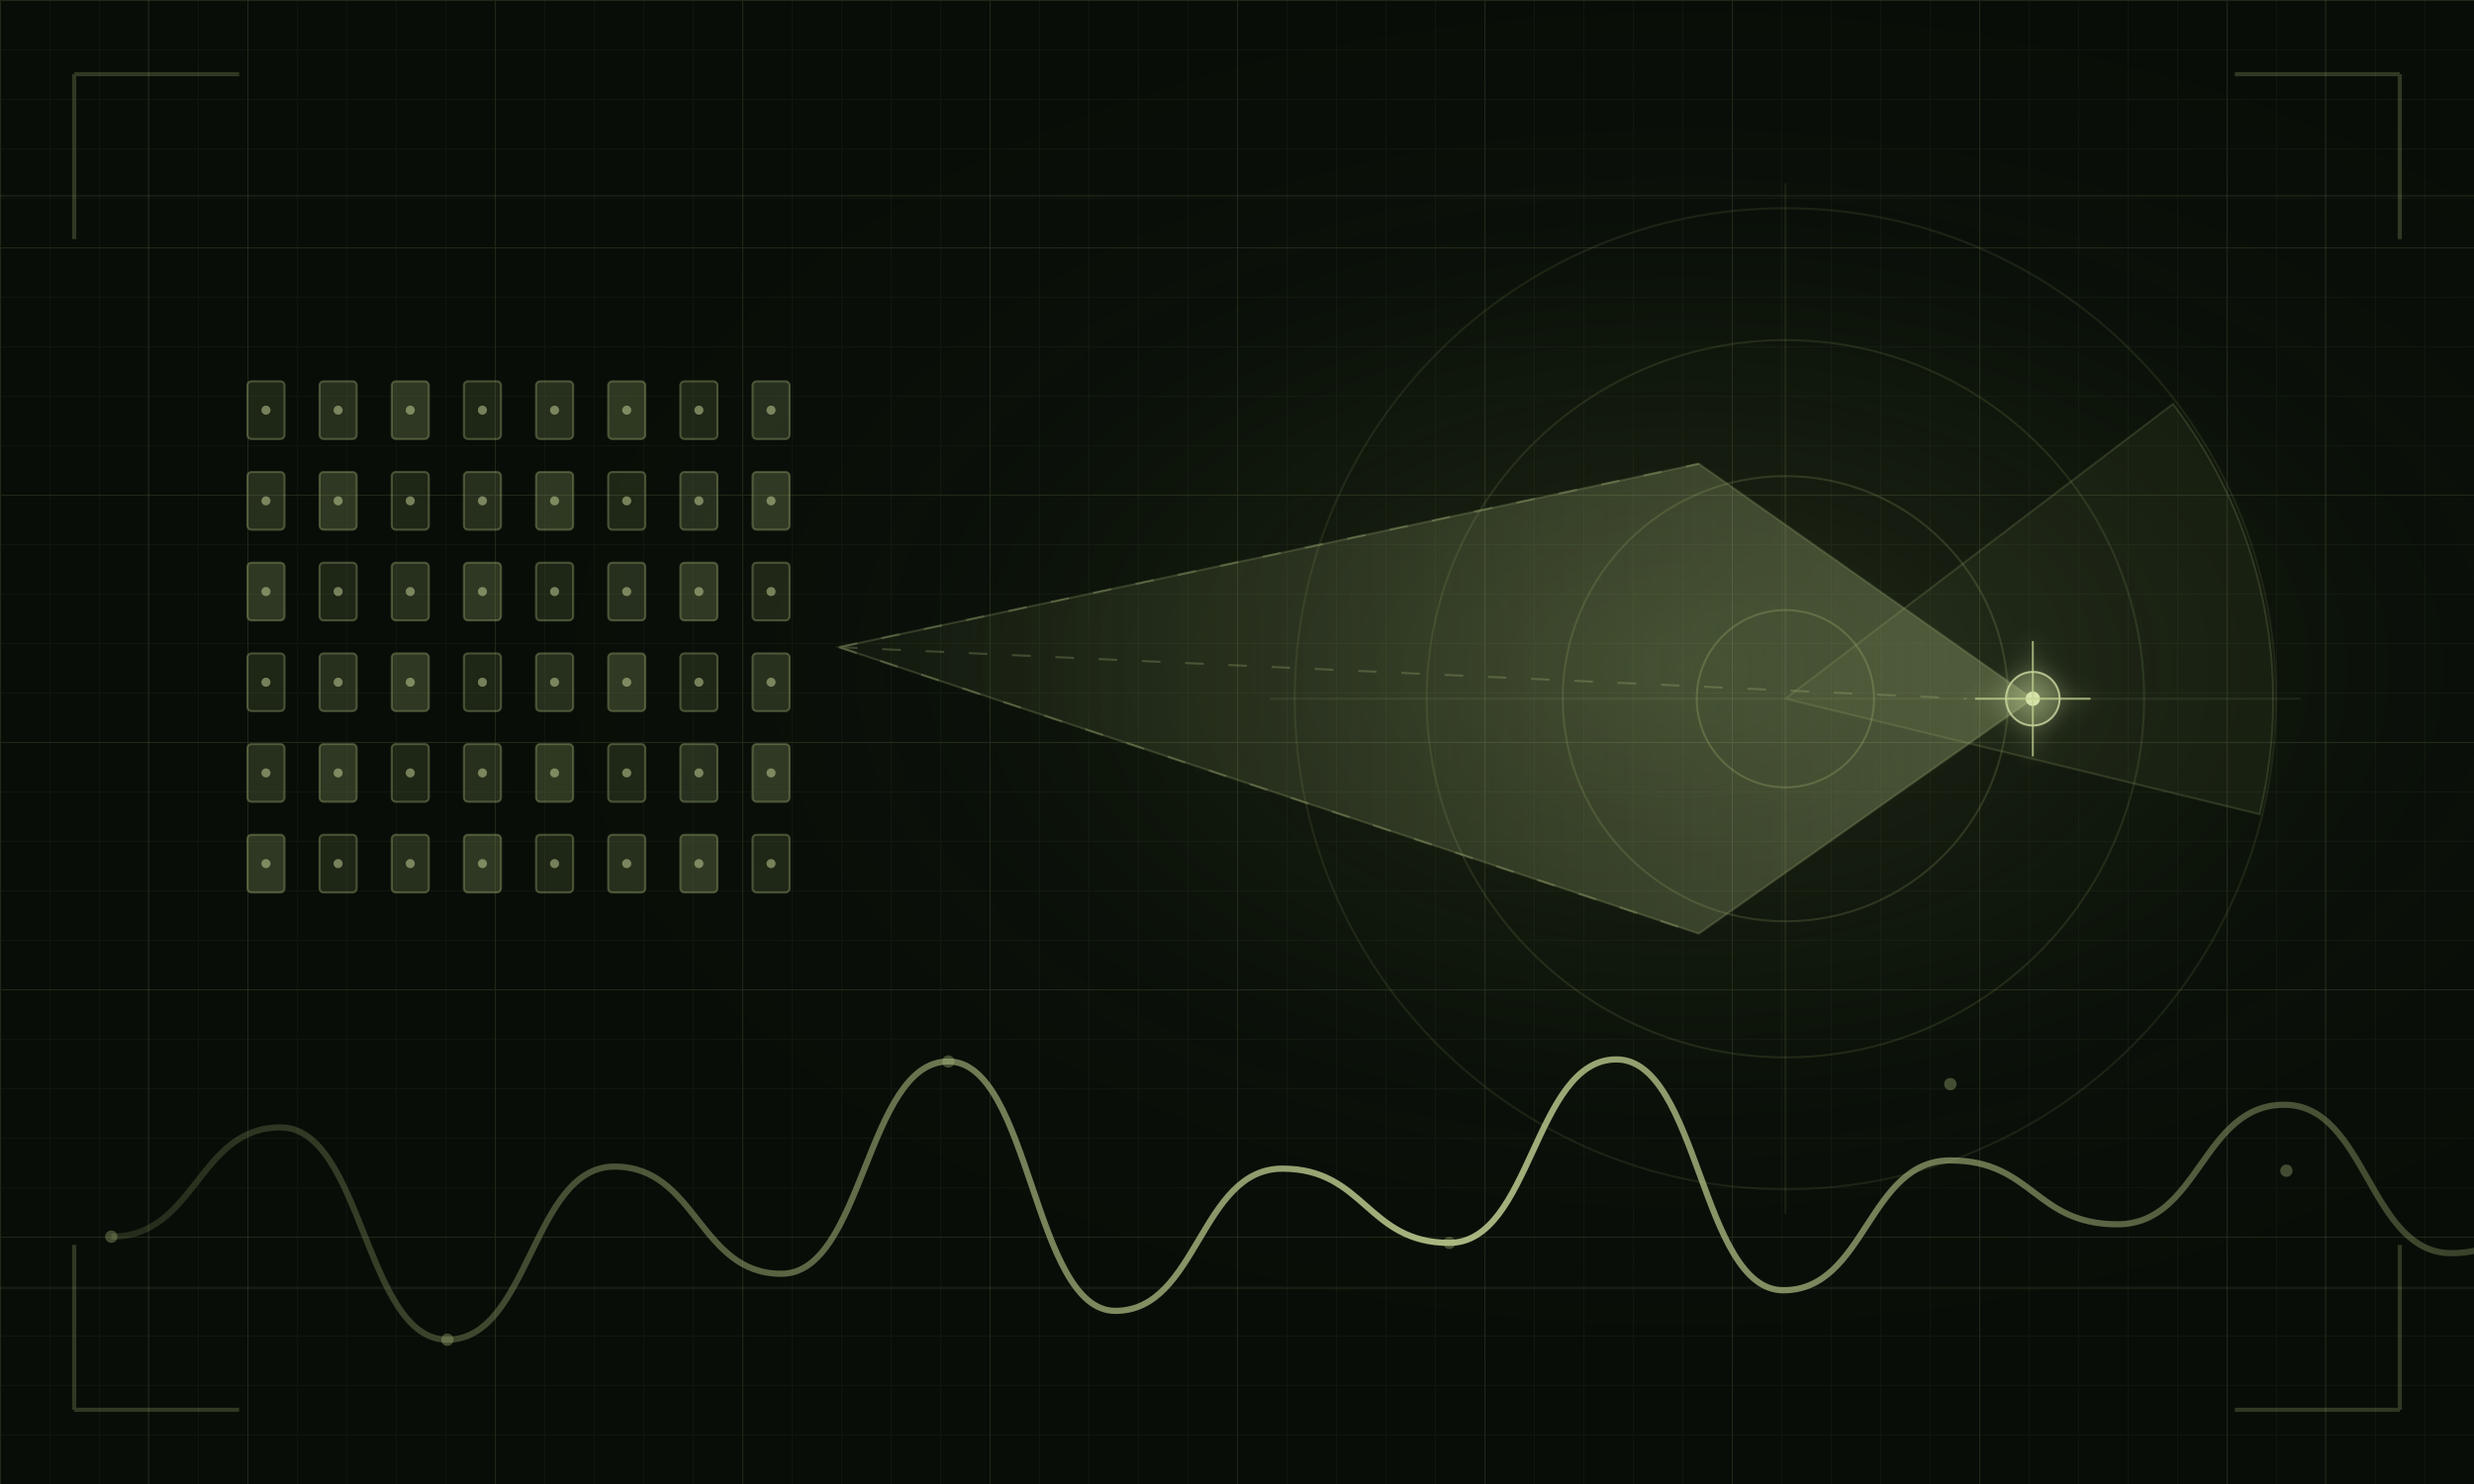
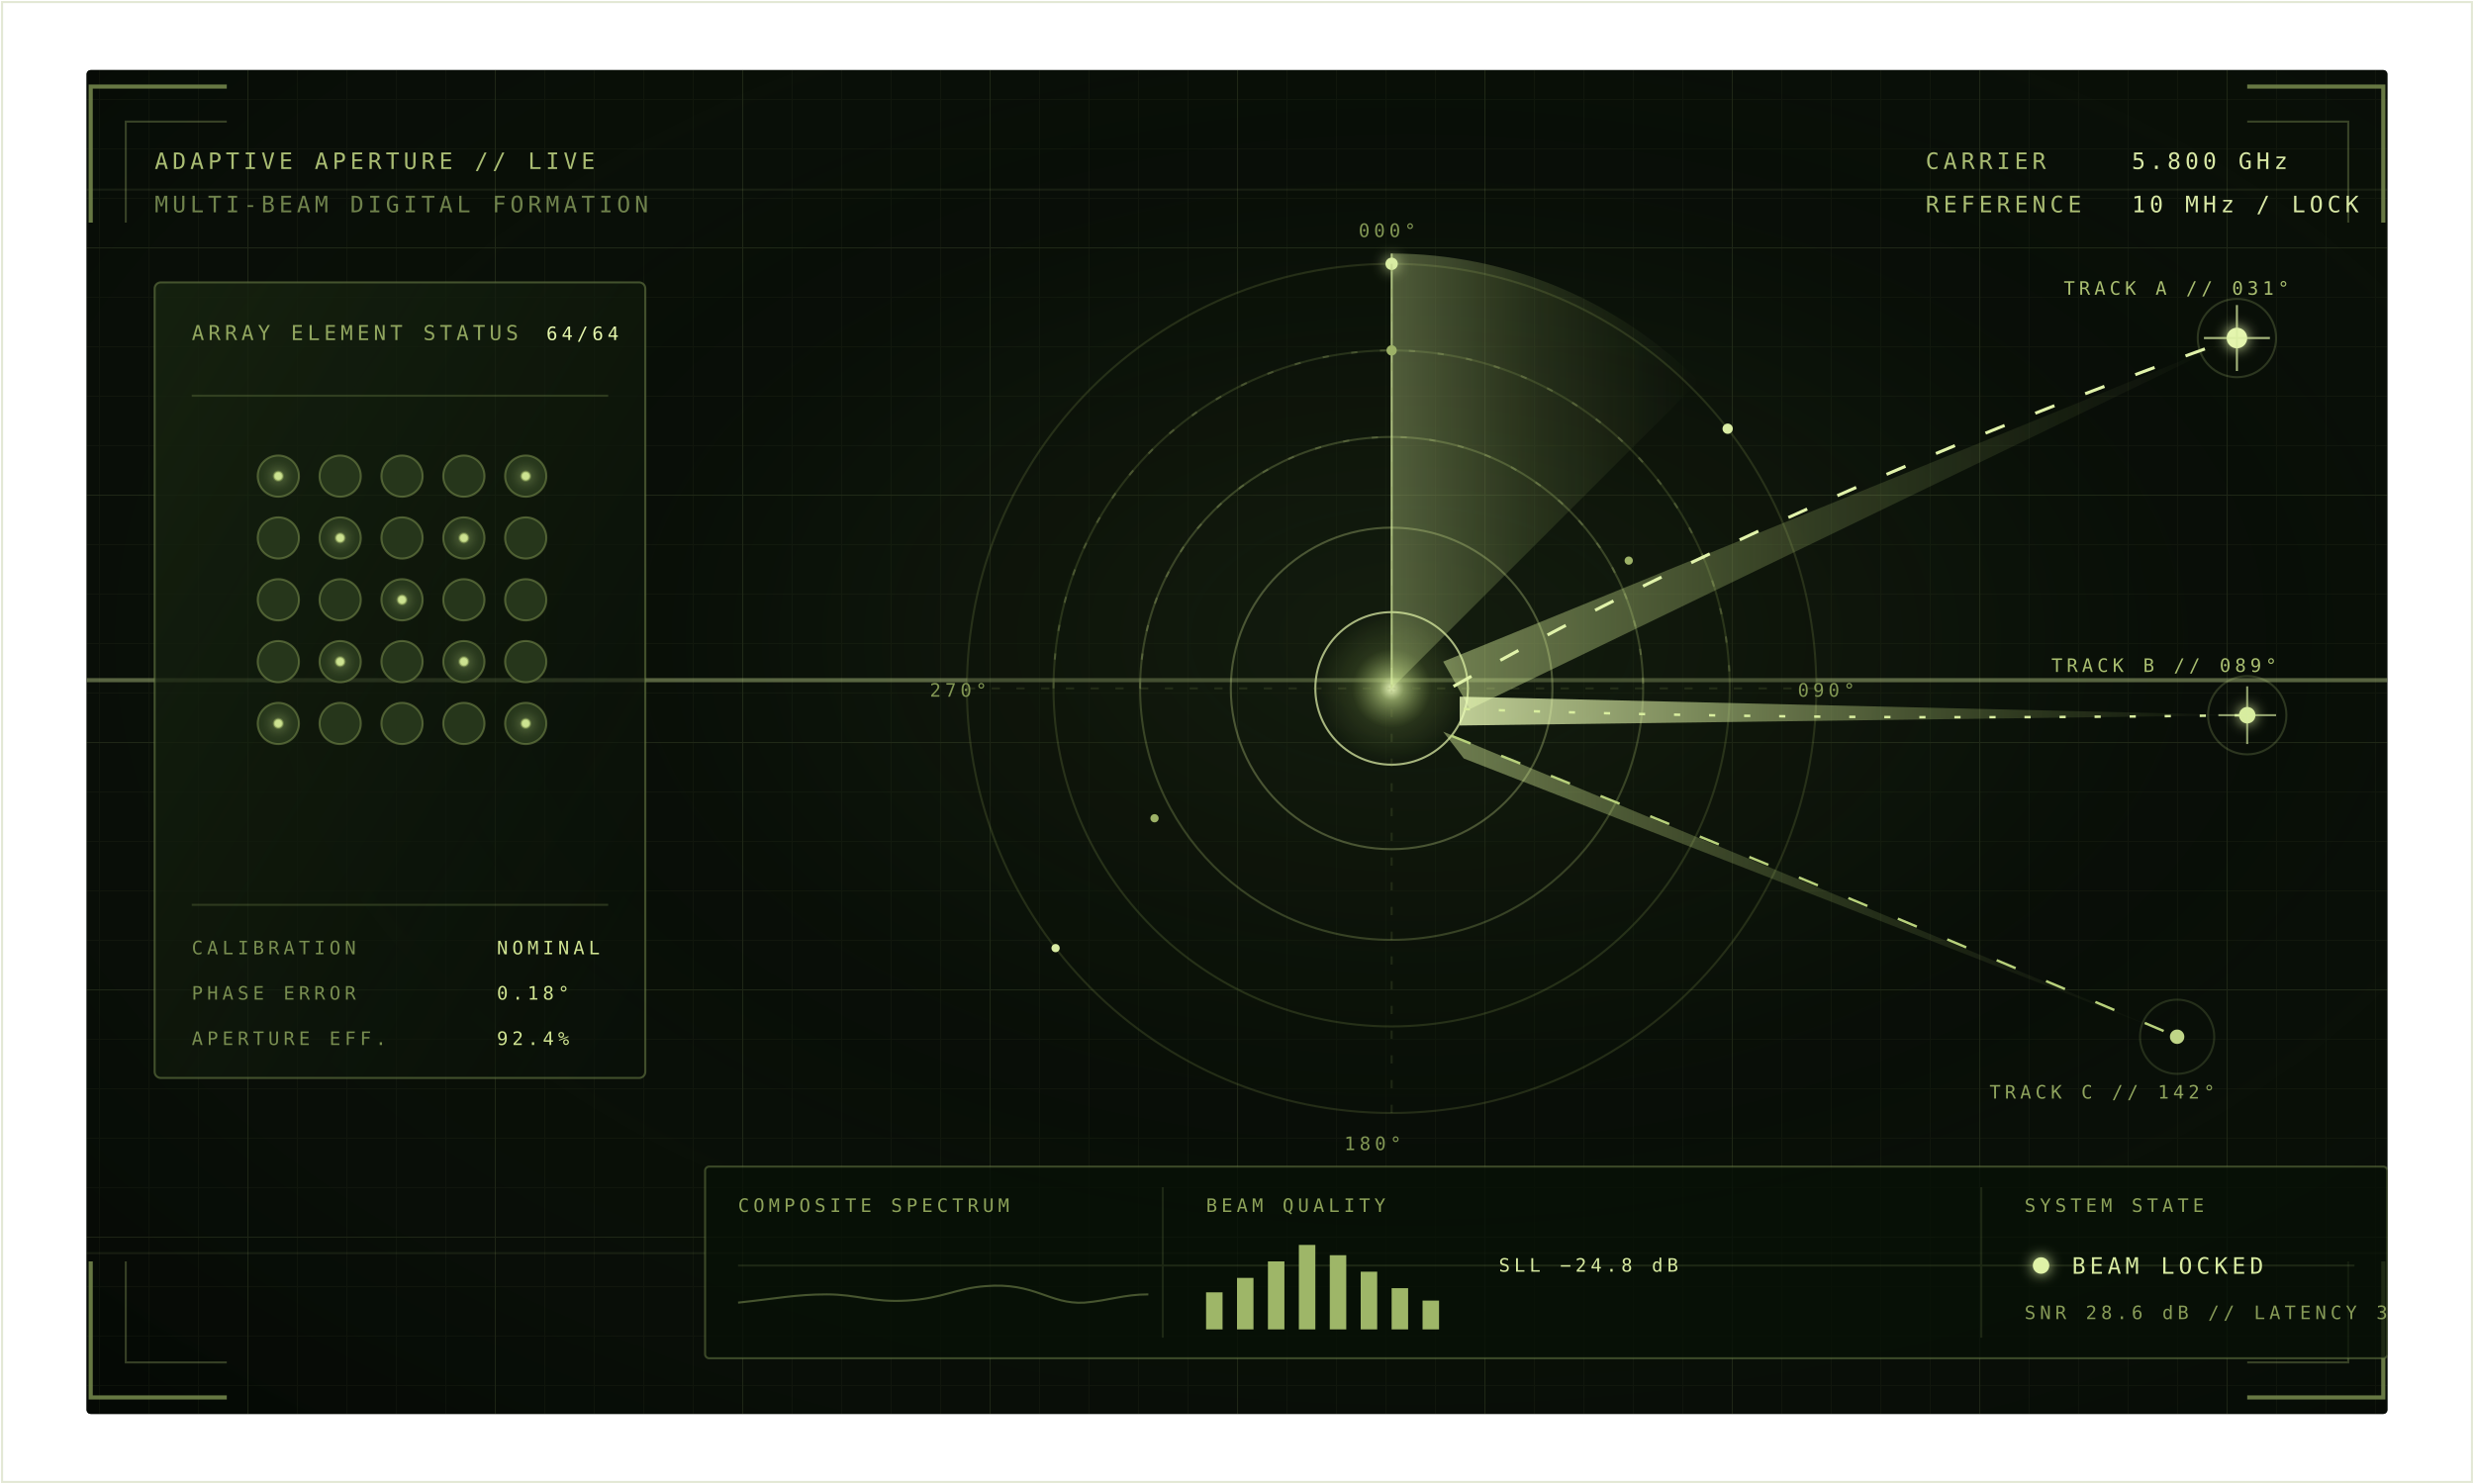
<svg xmlns="http://www.w3.org/2000/svg" viewBox="0 0 1200 720" role="img" aria-labelledby="title desc">
  <defs>
-     <pattern id="smallGrid" width="24" height="24" patternUnits="userSpaceOnUse">
-       <path d="M24 0H0V24" fill="none" stroke="#8b9c66" stroke-opacity=".07" />
+     <pattern id="minorGrid" width="24" height="24" patternUnits="userSpaceOnUse">
+       <path d="M24 0H0V24" fill="none" stroke="#9caf67" stroke-opacity=".055" stroke-width="1" />
    </pattern>
-     <pattern id="largeGrid" width="120" height="120" patternUnits="userSpaceOnUse">
-       <rect width="120" height="120" fill="url(#smallGrid)" />
-       <path d="M120 0H0V120" fill="none" stroke="#a8b87b" stroke-opacity=".11" />
+     <pattern id="majorGrid" width="120" height="120" patternUnits="userSpaceOnUse">
+       <rect width="120" height="120" fill="url(#minorGrid)" />
+       <path d="M120 0H0V120" fill="none" stroke="#bacb82" stroke-opacity=".09" stroke-width="1" />
    </pattern>
-     <radialGradient id="glow" cx="68%" cy="45%" r="52%">
-       <stop offset="0" stop-color="#93aa60" stop-opacity=".2" />
-       <stop offset=".56" stop-color="#354725" stop-opacity=".07" />
-       <stop offset="1" stop-color="#071006" stop-opacity="0" />
+     <radialGradient id="backgroundGlow" cx="57%" cy="43%" r="72%">
+       <stop offset="0" stop-color="#26341b" stop-opacity=".58" />
+       <stop offset=".46" stop-color="#111b0d" stop-opacity=".28" />
+       <stop offset="1" stop-color="#050905" stop-opacity=".96" />
    </radialGradient>
-     <linearGradient id="beam" x1="0" x2="1">
-       <stop stop-color="#a9bd75" stop-opacity=".05" />
-       <stop offset="1" stop-color="#c5d897" stop-opacity=".3" />
+     <radialGradient id="coreGlow">
+       <stop offset="0" stop-color="#f2ffc3" stop-opacity=".95" />
+       <stop offset=".16" stop-color="#cfe791" stop-opacity=".6" />
+       <stop offset=".52" stop-color="#8fa956" stop-opacity=".18" />
+       <stop offset="1" stop-color="#8fa956" stop-opacity="0" />
+     </radialGradient>
+     <linearGradient id="beamMain" x1="0" y1=".5" x2="1" y2=".5">
+       <stop offset="0" stop-color="#dff5a0" stop-opacity=".46" />
+       <stop offset=".48" stop-color="#b9d278" stop-opacity=".2" />
+       <stop offset="1" stop-color="#9cb164" stop-opacity="0" />
    </linearGradient>
-     <linearGradient id="wave" x1="0" x2="1">
-       <stop stop-color="#718050" stop-opacity=".25" />
-       <stop offset=".5" stop-color="#c4d395" stop-opacity=".86" />
-       <stop offset="1" stop-color="#718050" stop-opacity=".24" />
+     <linearGradient id="beamFine" x1="0" y1=".5" x2="1" y2=".5">
+       <stop offset="0" stop-color="#efffbc" stop-opacity=".78" />
+       <stop offset=".72" stop-color="#b4ce73" stop-opacity=".2" />
+       <stop offset="1" stop-color="#b4ce73" stop-opacity="0" />
    </linearGradient>
-     <filter id="softGlow">
-       <feGaussianBlur stdDeviation="5" result="blur" />
+     <linearGradient id="panelFade" x1="0" y1="0" x2="1" y2="1">
+       <stop stop-color="#172410" stop-opacity=".86" />
+       <stop offset="1" stop-color="#091008" stop-opacity=".52" />
+     </linearGradient>
+     <filter id="softGlow" x="-80%" y="-80%" width="260%" height="260%">
+       <feGaussianBlur stdDeviation="6" result="b" />
      <feMerge>
-         <feMergeNode in="blur" />
+         <feMergeNode in="b" />
        <feMergeNode in="SourceGraphic" />
      </feMerge>
    </filter>
+     <filter id="pinGlow" x="-150%" y="-150%" width="400%" height="400%">
+       <feGaussianBlur stdDeviation="3.2" result="b" />
+       <feMerge>
+         <feMergeNode in="b" />
+         <feMergeNode in="SourceGraphic" />
+       </feMerge>
+     </filter>
+     <clipPath id="scopeClip">
+       <rect x="42" y="34" width="1116" height="652" rx="2" />
+     </clipPath>
  </defs>
-   <rect width="1200" height="720" fill="#080d07" />
-   <rect width="1200" height="720" fill="url(#largeGrid)" />
-   <rect width="1200" height="720" fill="url(#glow)" />
-   <path d="M0 95H1200M0 625H1200" stroke="#98a971" stroke-opacity=".1" />
-   <path d="M72 0V720M1128 0V720" stroke="#98a971" stroke-opacity=".08" />
-   <g>
-     <rect x="120" y="185" width="18" height="28" rx="2" fill="#6f8050" fill-opacity="0.22" stroke="#a8b87b" stroke-opacity=".36" />
-     <circle cx="129" cy="199" r="2.2" fill="#c8d69a" fill-opacity=".52" />
-     <rect x="155" y="185" width="18" height="28" rx="2" fill="#6f8050" fill-opacity="0.30" stroke="#a8b87b" stroke-opacity=".36" />
-     <circle cx="164" cy="199" r="2.2" fill="#c8d69a" fill-opacity=".52" />
-     <rect x="190" y="185" width="18" height="28" rx="2" fill="#6f8050" fill-opacity="0.38" stroke="#a8b87b" stroke-opacity=".36" />
-     <circle cx="199" cy="199" r="2.2" fill="#c8d69a" fill-opacity=".52" />
-     <rect x="225" y="185" width="18" height="28" rx="2" fill="#6f8050" fill-opacity="0.22" stroke="#a8b87b" stroke-opacity=".36" />
-     <circle cx="234" cy="199" r="2.2" fill="#c8d69a" fill-opacity=".52" />
-     <rect x="260" y="185" width="18" height="28" rx="2" fill="#6f8050" fill-opacity="0.30" stroke="#a8b87b" stroke-opacity=".36" />
-     <circle cx="269" cy="199" r="2.2" fill="#c8d69a" fill-opacity=".52" />
-     <rect x="295" y="185" width="18" height="28" rx="2" fill="#6f8050" fill-opacity="0.38" stroke="#a8b87b" stroke-opacity=".36" />
-     <circle cx="304" cy="199" r="2.2" fill="#c8d69a" fill-opacity=".52" />
-     <rect x="330" y="185" width="18" height="28" rx="2" fill="#6f8050" fill-opacity="0.22" stroke="#a8b87b" stroke-opacity=".36" />
-     <circle cx="339" cy="199" r="2.2" fill="#c8d69a" fill-opacity=".52" />
-     <rect x="365" y="185" width="18" height="28" rx="2" fill="#6f8050" fill-opacity="0.30" stroke="#a8b87b" stroke-opacity=".36" />
-     <circle cx="374" cy="199" r="2.2" fill="#c8d69a" fill-opacity=".52" />
-     <rect x="120" y="229" width="18" height="28" rx="2" fill="#6f8050" fill-opacity="0.30" stroke="#a8b87b" stroke-opacity=".36" />
-     <circle cx="129" cy="243" r="2.2" fill="#c8d69a" fill-opacity=".52" />
-     <rect x="155" y="229" width="18" height="28" rx="2" fill="#6f8050" fill-opacity="0.38" stroke="#a8b87b" stroke-opacity=".36" />
-     <circle cx="164" cy="243" r="2.2" fill="#c8d69a" fill-opacity=".52" />
-     <rect x="190" y="229" width="18" height="28" rx="2" fill="#6f8050" fill-opacity="0.22" stroke="#a8b87b" stroke-opacity=".36" />
-     <circle cx="199" cy="243" r="2.2" fill="#c8d69a" fill-opacity=".52" />
-     <rect x="225" y="229" width="18" height="28" rx="2" fill="#6f8050" fill-opacity="0.30" stroke="#a8b87b" stroke-opacity=".36" />
-     <circle cx="234" cy="243" r="2.2" fill="#c8d69a" fill-opacity=".52" />
-     <rect x="260" y="229" width="18" height="28" rx="2" fill="#6f8050" fill-opacity="0.38" stroke="#a8b87b" stroke-opacity=".36" />
-     <circle cx="269" cy="243" r="2.2" fill="#c8d69a" fill-opacity=".52" />
-     <rect x="295" y="229" width="18" height="28" rx="2" fill="#6f8050" fill-opacity="0.22" stroke="#a8b87b" stroke-opacity=".36" />
-     <circle cx="304" cy="243" r="2.2" fill="#c8d69a" fill-opacity=".52" />
-     <rect x="330" y="229" width="18" height="28" rx="2" fill="#6f8050" fill-opacity="0.30" stroke="#a8b87b" stroke-opacity=".36" />
-     <circle cx="339" cy="243" r="2.2" fill="#c8d69a" fill-opacity=".52" />
-     <rect x="365" y="229" width="18" height="28" rx="2" fill="#6f8050" fill-opacity="0.38" stroke="#a8b87b" stroke-opacity=".36" />
-     <circle cx="374" cy="243" r="2.2" fill="#c8d69a" fill-opacity=".52" />
-     <rect x="120" y="273" width="18" height="28" rx="2" fill="#6f8050" fill-opacity="0.38" stroke="#a8b87b" stroke-opacity=".36" />
-     <circle cx="129" cy="287" r="2.2" fill="#c8d69a" fill-opacity=".52" />
-     <rect x="155" y="273" width="18" height="28" rx="2" fill="#6f8050" fill-opacity="0.22" stroke="#a8b87b" stroke-opacity=".36" />
-     <circle cx="164" cy="287" r="2.2" fill="#c8d69a" fill-opacity=".52" />
-     <rect x="190" y="273" width="18" height="28" rx="2" fill="#6f8050" fill-opacity="0.30" stroke="#a8b87b" stroke-opacity=".36" />
-     <circle cx="199" cy="287" r="2.2" fill="#c8d69a" fill-opacity=".52" />
-     <rect x="225" y="273" width="18" height="28" rx="2" fill="#6f8050" fill-opacity="0.38" stroke="#a8b87b" stroke-opacity=".36" />
-     <circle cx="234" cy="287" r="2.2" fill="#c8d69a" fill-opacity=".52" />
-     <rect x="260" y="273" width="18" height="28" rx="2" fill="#6f8050" fill-opacity="0.22" stroke="#a8b87b" stroke-opacity=".36" />
-     <circle cx="269" cy="287" r="2.2" fill="#c8d69a" fill-opacity=".52" />
-     <rect x="295" y="273" width="18" height="28" rx="2" fill="#6f8050" fill-opacity="0.30" stroke="#a8b87b" stroke-opacity=".36" />
-     <circle cx="304" cy="287" r="2.2" fill="#c8d69a" fill-opacity=".52" />
-     <rect x="330" y="273" width="18" height="28" rx="2" fill="#6f8050" fill-opacity="0.38" stroke="#a8b87b" stroke-opacity=".36" />
-     <circle cx="339" cy="287" r="2.2" fill="#c8d69a" fill-opacity=".52" />
-     <rect x="365" y="273" width="18" height="28" rx="2" fill="#6f8050" fill-opacity="0.22" stroke="#a8b87b" stroke-opacity=".36" />
-     <circle cx="374" cy="287" r="2.2" fill="#c8d69a" fill-opacity=".52" />
-     <rect x="120" y="317" width="18" height="28" rx="2" fill="#6f8050" fill-opacity="0.22" stroke="#a8b87b" stroke-opacity=".36" />
-     <circle cx="129" cy="331" r="2.2" fill="#c8d69a" fill-opacity=".52" />
-     <rect x="155" y="317" width="18" height="28" rx="2" fill="#6f8050" fill-opacity="0.30" stroke="#a8b87b" stroke-opacity=".36" />
-     <circle cx="164" cy="331" r="2.2" fill="#c8d69a" fill-opacity=".52" />
-     <rect x="190" y="317" width="18" height="28" rx="2" fill="#6f8050" fill-opacity="0.38" stroke="#a8b87b" stroke-opacity=".36" />
-     <circle cx="199" cy="331" r="2.2" fill="#c8d69a" fill-opacity=".52" />
-     <rect x="225" y="317" width="18" height="28" rx="2" fill="#6f8050" fill-opacity="0.22" stroke="#a8b87b" stroke-opacity=".36" />
-     <circle cx="234" cy="331" r="2.2" fill="#c8d69a" fill-opacity=".52" />
-     <rect x="260" y="317" width="18" height="28" rx="2" fill="#6f8050" fill-opacity="0.30" stroke="#a8b87b" stroke-opacity=".36" />
-     <circle cx="269" cy="331" r="2.2" fill="#c8d69a" fill-opacity=".52" />
-     <rect x="295" y="317" width="18" height="28" rx="2" fill="#6f8050" fill-opacity="0.38" stroke="#a8b87b" stroke-opacity=".36" />
-     <circle cx="304" cy="331" r="2.2" fill="#c8d69a" fill-opacity=".52" />
-     <rect x="330" y="317" width="18" height="28" rx="2" fill="#6f8050" fill-opacity="0.22" stroke="#a8b87b" stroke-opacity=".36" />
-     <circle cx="339" cy="331" r="2.2" fill="#c8d69a" fill-opacity=".52" />
-     <rect x="365" y="317" width="18" height="28" rx="2" fill="#6f8050" fill-opacity="0.30" stroke="#a8b87b" stroke-opacity=".36" />
-     <circle cx="374" cy="331" r="2.2" fill="#c8d69a" fill-opacity=".52" />
-     <rect x="120" y="361" width="18" height="28" rx="2" fill="#6f8050" fill-opacity="0.30" stroke="#a8b87b" stroke-opacity=".36" />
-     <circle cx="129" cy="375" r="2.2" fill="#c8d69a" fill-opacity=".52" />
-     <rect x="155" y="361" width="18" height="28" rx="2" fill="#6f8050" fill-opacity="0.38" stroke="#a8b87b" stroke-opacity=".36" />
-     <circle cx="164" cy="375" r="2.2" fill="#c8d69a" fill-opacity=".52" />
-     <rect x="190" y="361" width="18" height="28" rx="2" fill="#6f8050" fill-opacity="0.22" stroke="#a8b87b" stroke-opacity=".36" />
-     <circle cx="199" cy="375" r="2.2" fill="#c8d69a" fill-opacity=".52" />
-     <rect x="225" y="361" width="18" height="28" rx="2" fill="#6f8050" fill-opacity="0.30" stroke="#a8b87b" stroke-opacity=".36" />
-     <circle cx="234" cy="375" r="2.2" fill="#c8d69a" fill-opacity=".52" />
-     <rect x="260" y="361" width="18" height="28" rx="2" fill="#6f8050" fill-opacity="0.38" stroke="#a8b87b" stroke-opacity=".36" />
-     <circle cx="269" cy="375" r="2.2" fill="#c8d69a" fill-opacity=".52" />
-     <rect x="295" y="361" width="18" height="28" rx="2" fill="#6f8050" fill-opacity="0.22" stroke="#a8b87b" stroke-opacity=".36" />
-     <circle cx="304" cy="375" r="2.2" fill="#c8d69a" fill-opacity=".52" />
-     <rect x="330" y="361" width="18" height="28" rx="2" fill="#6f8050" fill-opacity="0.30" stroke="#a8b87b" stroke-opacity=".36" />
-     <circle cx="339" cy="375" r="2.2" fill="#c8d69a" fill-opacity=".52" />
-     <rect x="365" y="361" width="18" height="28" rx="2" fill="#6f8050" fill-opacity="0.38" stroke="#a8b87b" stroke-opacity=".36" />
-     <circle cx="374" cy="375" r="2.2" fill="#c8d69a" fill-opacity=".52" />
-     <rect x="120" y="405" width="18" height="28" rx="2" fill="#6f8050" fill-opacity="0.38" stroke="#a8b87b" stroke-opacity=".36" />
-     <circle cx="129" cy="419" r="2.2" fill="#c8d69a" fill-opacity=".52" />
-     <rect x="155" y="405" width="18" height="28" rx="2" fill="#6f8050" fill-opacity="0.22" stroke="#a8b87b" stroke-opacity=".36" />
-     <circle cx="164" cy="419" r="2.2" fill="#c8d69a" fill-opacity=".52" />
-     <rect x="190" y="405" width="18" height="28" rx="2" fill="#6f8050" fill-opacity="0.30" stroke="#a8b87b" stroke-opacity=".36" />
-     <circle cx="199" cy="419" r="2.2" fill="#c8d69a" fill-opacity=".52" />
-     <rect x="225" y="405" width="18" height="28" rx="2" fill="#6f8050" fill-opacity="0.38" stroke="#a8b87b" stroke-opacity=".36" />
-     <circle cx="234" cy="419" r="2.2" fill="#c8d69a" fill-opacity=".52" />
-     <rect x="260" y="405" width="18" height="28" rx="2" fill="#6f8050" fill-opacity="0.22" stroke="#a8b87b" stroke-opacity=".36" />
-     <circle cx="269" cy="419" r="2.2" fill="#c8d69a" fill-opacity=".52" />
-     <rect x="295" y="405" width="18" height="28" rx="2" fill="#6f8050" fill-opacity="0.30" stroke="#a8b87b" stroke-opacity=".36" />
-     <circle cx="304" cy="419" r="2.2" fill="#c8d69a" fill-opacity=".52" />
-     <rect x="330" y="405" width="18" height="28" rx="2" fill="#6f8050" fill-opacity="0.38" stroke="#a8b87b" stroke-opacity=".36" />
-     <circle cx="339" cy="419" r="2.2" fill="#c8d69a" fill-opacity=".52" />
-     <rect x="365" y="405" width="18" height="28" rx="2" fill="#6f8050" fill-opacity="0.22" stroke="#a8b87b" stroke-opacity=".36" />
-     <circle cx="374" cy="419" r="2.2" fill="#c8d69a" fill-opacity=".52" />
+   <style>
+   .mono{font-family:"IBM Plex Mono","SFMono-Regular",Consolas,monospace;letter-spacing:2px}
+   .fine{fill:none;stroke:#c7d991;stroke-width:1}
+   .muted{fill:none;stroke:#91a75e;stroke-width:1}
+   .dash{stroke-dasharray:7 9}
+   .sweep{transform-origin:675px 334px;animation:sweep 10s linear infinite}
+   .scanline{animation:scan 5.6s ease-in-out infinite}
+   .beam-a{animation:beamA 5.2s ease-in-out infinite}
+   .beam-b{animation:beamB 5.2s ease-in-out 1.7s infinite}
+   .beam-c{animation:beamC 5.2s ease-in-out 3.1s infinite}
+   .flow{stroke-dasharray:10 16;animation:flow 2.7s linear infinite}
+   .flow-fast{stroke-dasharray:3 14;animation:flow 1.6s linear infinite}
+   .pulse{transform-box:fill-box;transform-origin:center;animation:pulse 2.4s ease-out infinite}
+   .pulse-delay{animation-delay:1.1s}
+   .orbit{transform-origin:675px 334px;animation:orbit 17s linear infinite}
+   .orbit-rev{transform-origin:675px 334px;animation:orbitRev 23s linear infinite}
+   .wave{stroke-dasharray:850;stroke-dashoffset:850;animation:trace 5s ease-in-out infinite}
+   .bars rect{transform-box:fill-box;transform-origin:center bottom;animation:bars 2.8s ease-in-out infinite}
+   .bars rect:nth-child(2n){animation-delay:-.7s}.bars rect:nth-child(3n){animation-delay:-1.4s}
+   .status{animation:status 1.9s ease-in-out infinite}
+   @keyframes sweep{to{transform:rotate(360deg)}}
+   @keyframes orbit{to{transform:rotate(360deg)}}
+   @keyframes orbitRev{to{transform:rotate(-360deg)}}
+   @keyframes flow{to{stroke-dashoffset:-52}}
+   @keyframes pulse{0%{transform:scale(.55);opacity:.95}75%,100%{transform:scale(1.9);opacity:0}}
+   @keyframes trace{0%{stroke-dashoffset:850}42%,72%{stroke-dashoffset:0}100%{stroke-dashoffset:-850}}
+   @keyframes scan{0%,100%{transform:translateY(-140px);opacity:0}12%,88%{opacity:.58}50%{transform:translateY(140px)}}
+   @keyframes beamA{0%,100%{opacity:.28}38%,58%{opacity:.96}}
+   @keyframes beamB{0%,100%{opacity:.18}38%,58%{opacity:.84}}
+   @keyframes beamC{0%,100%{opacity:.12}38%,58%{opacity:.66}}
+   @keyframes bars{0%,100%{transform:scaleY(.55);opacity:.55}50%{transform:scaleY(1);opacity:1}}
+   @keyframes status{0%,100%{opacity:.5}50%{opacity:1}}
+   @media (prefers-reduced-motion:reduce){.sweep,.scanline,.beam-a,.beam-b,.beam-c,.flow,.flow-fast,.pulse,.orbit,.orbit-rev,.wave,.bars rect,.status{animation:none}}
+ </style>
+   <g clip-path="url(#scopeClip)">
+     <rect width="1200" height="720" fill="#050905" />
+     <rect width="1200" height="720" fill="url(#backgroundGlow)" />
+     <rect width="1200" height="720" fill="url(#majorGrid)" />
+     <path d="M0 92H1200M0 608H1200" stroke="#b8cb7d" stroke-opacity=".09" />
+     <rect class="scanline" x="42" y="329" width="1116" height="2" fill="#d7ed9d" opacity=".38" />
+     <g opacity=".9">
+       <path d="M44 108V42H110M1090 42h66v66M44 612v66h66M1090 678h66v-66" fill="none" stroke="#718449" stroke-width="2" />
+       <path d="M61 108V59h49M1090 59h49v49M61 612v49h49M1090 661h49v-49" fill="none" stroke="#adc476" stroke-opacity=".32" />
+     </g>
+     <g class="mono" font-size="11" fill="#aabd73">
+       <text x="75" y="82">ADAPTIVE APERTURE // LIVE</text>
+       <text x="75" y="103" fill="#6f824c">MULTI-BEAM DIGITAL FORMATION</text>
+       <text x="934" y="82">CARRIER</text>
+       <text x="1034" y="82" fill="#d8e8a5">5.800 GHz</text>
+       <text x="934" y="103">REFERENCE</text>
+       <text x="1034" y="103" fill="#d8e8a5">10 MHz / LOCK</text>
+     </g>
+     <g transform="translate(75 137)">
+       <rect width="238" height="386" rx="3" fill="url(#panelFade)" stroke="#70834a" stroke-opacity=".55" />
+       <path d="M18 55H220M18 302H220" stroke="#8ea45b" stroke-opacity=".25" />
+       <text x="18" y="28" class="mono" font-size="10" fill="#91a65f">ARRAY ELEMENT STATUS</text>
+       <text x="190" y="28" class="mono status" font-size="9" fill="#e6f8ad">64/64</text>
+       <g transform="translate(42 76)" fill="#26361b" stroke="#879c57" stroke-opacity=".48">
+         <circle cx="18" cy="18" r="10" />
+         <circle cx="48" cy="18" r="10" />
+         <circle cx="78" cy="18" r="10" />
+         <circle cx="108" cy="18" r="10" />
+         <circle cx="138" cy="18" r="10" />
+         <circle cx="18" cy="48" r="10" />
+         <circle cx="48" cy="48" r="10" />
+         <circle cx="78" cy="48" r="10" />
+         <circle cx="108" cy="48" r="10" />
+         <circle cx="138" cy="48" r="10" />
+         <circle cx="18" cy="78" r="10" />
+         <circle cx="48" cy="78" r="10" />
+         <circle cx="78" cy="78" r="10" />
+         <circle cx="108" cy="78" r="10" />
+         <circle cx="138" cy="78" r="10" />
+         <circle cx="18" cy="108" r="10" />
+         <circle cx="48" cy="108" r="10" />
+         <circle cx="78" cy="108" r="10" />
+         <circle cx="108" cy="108" r="10" />
+         <circle cx="138" cy="108" r="10" />
+         <circle cx="18" cy="138" r="10" />
+         <circle cx="48" cy="138" r="10" />
+         <circle cx="78" cy="138" r="10" />
+         <circle cx="108" cy="138" r="10" />
+         <circle cx="138" cy="138" r="10" />
+         <g fill="#cde391" filter="url(#pinGlow)">
+           <circle cx="18" cy="18" r="2.2" />
+           <circle cx="48" cy="48" r="2.2" />
+           <circle cx="78" cy="78" r="2.2" />
+           <circle cx="108" cy="108" r="2.2" />
+           <circle cx="138" cy="138" r="2.2" />
+           <circle cx="138" cy="18" r="2.2" />
+           <circle cx="108" cy="48" r="2.2" />
+           <circle cx="48" cy="108" r="2.2" />
+           <circle cx="18" cy="138" r="2.2" />
+         </g>
+       </g>
+       <g class="mono" font-size="9" fill="#788d50">
+         <text x="18" y="326">CALIBRATION</text>
+         <text x="166" y="326" fill="#cfe391">NOMINAL</text>
+         <text x="18" y="348">PHASE ERROR</text>
+         <text x="166" y="348" fill="#cfe391">0.18°</text>
+         <text x="18" y="370">APERTURE EFF.</text>
+         <text x="166" y="370" fill="#cfe391">92.4%</text>
+       </g>
+     </g>
+     <g>
+       <circle cx="675" cy="334" r="206" fill="#0a1108" fill-opacity=".3" stroke="#849851" stroke-opacity=".22" />
+       <circle cx="675" cy="334" r="164" fill="none" stroke="#849851" stroke-opacity=".23" />
+       <circle cx="675" cy="334" r="122" fill="none" stroke="#a4b96d" stroke-opacity=".28" />
+       <circle cx="675" cy="334" r="78" fill="none" stroke="#bdcf83" stroke-opacity=".34" />
+       <circle cx="675" cy="334" r="37" fill="url(#coreGlow)" stroke="#e1f2aa" stroke-opacity=".72" />
+       <g class="sweep">
+         <path d="M675 334L675 123A211 211 0 0 1 824 185Z" fill="url(#beamMain)" opacity=".7" />
+         <path d="M675 334L675 123" stroke="#d9eea0" stroke-opacity=".72" />
+       </g>
+       <g class="orbit" fill="#d9eca3">
+         <circle cx="675" cy="128" r="3" filter="url(#pinGlow)" />
+         <circle cx="838" cy="208" r="2.5" />
+         <circle cx="512" cy="460" r="2" />
+       </g>
+       <g class="orbit-rev" fill="#9db267">
+         <circle cx="675" cy="170" r="2.5" />
+         <circle cx="560" cy="397" r="2" />
+         <circle cx="790" cy="272" r="2" />
+       </g>
+       <path d="M469 334H881M675 128V540" stroke="#809552" stroke-opacity=".18" stroke-dasharray="4 8" />
+       <path d="M511 334A164 164 0 0 1 839 334M553 334A122 122 0 0 1 797 334" fill="none" stroke="#bdcf83" stroke-opacity=".22" stroke-dasharray="3 11" />
+       <g class="mono" font-size="9" fill="#829754">
+         <text x="659" y="115">000°</text>
+         <text x="872" y="338">090°</text>
+         <text x="652" y="558">180°</text>
+         <text x="451" y="338">270°</text>
+       </g>
+     </g>
+     <g>
+       <path class="beam-a" d="M700 321L1085 164L713 344Z" fill="url(#beamMain)" />
+       <path class="beam-b" d="M708 338L1090 347L708 352Z" fill="url(#beamFine)" />
+       <path class="beam-c" d="M700 355L1056 503L710 368Z" fill="url(#beamMain)" />
+       <path class="flow beam-a" d="M705 333Q864 243 1084 164" fill="none" stroke="#e1f3aa" stroke-width="1.5" />
+       <path class="flow-fast beam-b" d="M710 344Q877 350 1090 347" fill="none" stroke="#d8ed9e" stroke-width="1.2" />
+       <path class="flow beam-c" d="M704 357Q864 421 1056 503" fill="none" stroke="#b8d17b" stroke-width="1.2" />
+       <g>
+         <circle cx="1085" cy="164" r="19" fill="none" stroke="#bed786" stroke-opacity=".2" class="pulse" />
+         <circle cx="1085" cy="164" r="5" fill="#e4f5ae" filter="url(#pinGlow)" />
+         <path d="M1069 164h32M1085 148v32" stroke="#d8eca1" stroke-opacity=".75" />
+         <text x="1001" y="143" class="mono" font-size="9" fill="#a9be70">TRACK A // 031°</text>
+       </g>
+       <g>
+         <circle cx="1090" cy="347" r="19" fill="none" stroke="#bed786" stroke-opacity=".2" class="pulse pulse-delay" />
+         <circle cx="1090" cy="347" r="4" fill="#d8ec9f" filter="url(#pinGlow)" />
+         <path d="M1076 347h28M1090 333v28" stroke="#d8eca1" stroke-opacity=".65" />
+         <text x="995" y="326" class="mono" font-size="9" fill="#a9be70">TRACK B // 089°</text>
+       </g>
+       <g>
+         <circle cx="1056" cy="503" r="18" fill="none" stroke="#a8c272" stroke-opacity=".18" class="pulse" />
+         <circle cx="1056" cy="503" r="3.5" fill="#bfd587" />
+         <text x="965" y="533" class="mono" font-size="9" fill="#8fa45d">TRACK C // 142°</text>
+       </g>
+     </g>
+     <g transform="translate(342 566)">
+       <rect width="816" height="93" rx="2" fill="#071006" fill-opacity=".76" stroke="#74884c" stroke-opacity=".48" />
+       <path d="M16 48H800M222 10V83M619 10V83" stroke="#819654" stroke-opacity=".18" />
+       <text x="16" y="22" class="mono" font-size="9" fill="#8da259">COMPOSITE SPECTRUM</text>
+       <path d="M16 66C35 64 44 62 59 62S81 66 98 65s24-6 38-7c24-2 31 9 48 8 12-1 19-4 31-4" fill="none" stroke="#71844c" stroke-opacity=".6" />
+       <path class="wave" d="M16 66C37 66 45 62 59 62 74 62 83 66 98 65 119 64 122 57 138 58 160 59 163 70 181 65 199 60 199 42 213 34" fill="none" stroke="#d4e99b" stroke-width="2" filter="url(#pinGlow)" />
+       <text x="243" y="22" class="mono" font-size="9" fill="#8da259">BEAM QUALITY</text>
+       <g class="bars" transform="translate(243 34)" fill="#9eb668">
+         <rect x="0" y="27" width="8" height="18" />
+         <rect x="15" y="20" width="8" height="25" />
+         <rect x="30" y="12" width="8" height="33" />
+         <rect x="45" y="4" width="8" height="41" />
+         <rect x="60" y="9" width="8" height="36" />
+         <rect x="75" y="17" width="8" height="28" />
+         <rect x="90" y="25" width="8" height="20" />
+         <rect x="105" y="31" width="8" height="14" />
+       </g>
+       <text x="385" y="51" class="mono" font-size="9" fill="#d7eaa0">SLL −24.8 dB</text>
+       <text x="640" y="22" class="mono" font-size="9" fill="#8da259">SYSTEM STATE</text>
+       <circle cx="648" cy="48" r="4" fill="#dff2a7" filter="url(#pinGlow)" class="status" />
+       <text x="663" y="52" class="mono" font-size="11" fill="#d8eba1">BEAM LOCKED</text>
+       <text x="640" y="74" class="mono" font-size="9" fill="#879b57">SNR 28.6 dB  //  LATENCY 3.2 ms</text>
+     </g>
  </g>
-   <path d="M407 314 824 225 986 339 824 453Z" fill="url(#beam)" stroke="#afc07f" stroke-opacity=".22" />
-   <path d="M407 314 954 339M407 314 824 225M407 314 824 453" fill="none" stroke="#b4c683" stroke-opacity=".26" stroke-dasharray="9 12" />
-   <g transform="translate(866 339)" fill="none" stroke="#9fb270">
-     <circle r="238" stroke-opacity=".12" />
-     <circle r="174" stroke-opacity=".15" />
-     <circle r="108" stroke-opacity=".2" />
-     <circle r="43" stroke-opacity=".3" />
-     <path d="M-250 0H250M0-250V250" stroke-opacity=".11" />
-     <path d="M0 0 188-143A236 236 0 0 1 230 56Z" fill="#9eb46e" fill-opacity=".075" stroke-opacity=".2" />
-   </g>
-   <g transform="translate(986 339)" filter="url(#softGlow)">
-     <circle r="13" fill="#b8c989" fill-opacity=".22" stroke="#d1dda6" stroke-opacity=".78" />
-     <circle r="3.5" fill="#d6e2aa" />
-     <path d="M-28 0H28M0-28V28" stroke="#c4d493" stroke-opacity=".72" />
-   </g>
-   <path d="M54 600 C95 600 96 547 136 547S177 650 217 650 258 566 298 566s41 52 81 52 41-103 81-103 41 121 81 121 41-69 81-69 41 36 81 36 41-89 81-89 41 112 81 112 41-63 81-63 41 31 81 31 41-58 81-58 41 72 81 72 41-38 81-38 41 18 81 18" fill="none" stroke="url(#wave)" stroke-width="3" />
-   <g fill="#a9ba7d" fill-opacity=".36">
-     <circle cx="54" cy="600" r="3" />
-     <circle cx="217" cy="650" r="3" />
-     <circle cx="460" cy="515" r="3" />
-     <circle cx="703" cy="603" r="3" />
-     <circle cx="946" cy="526" r="3" />
-     <circle cx="1109" cy="568" r="3" />
-   </g>
-   <path d="M36 36h80M36 36v80M1164 36h-80M1164 36v80M36 684h80M36 684v-80M1164 684h-80M1164 684v-80" fill="none" stroke="#b0c07d" stroke-opacity=".24" stroke-width="2" />
+   <rect x="1" y="1" width="1198" height="718" fill="none" stroke="#9aad65" stroke-opacity=".28" />
</svg>
